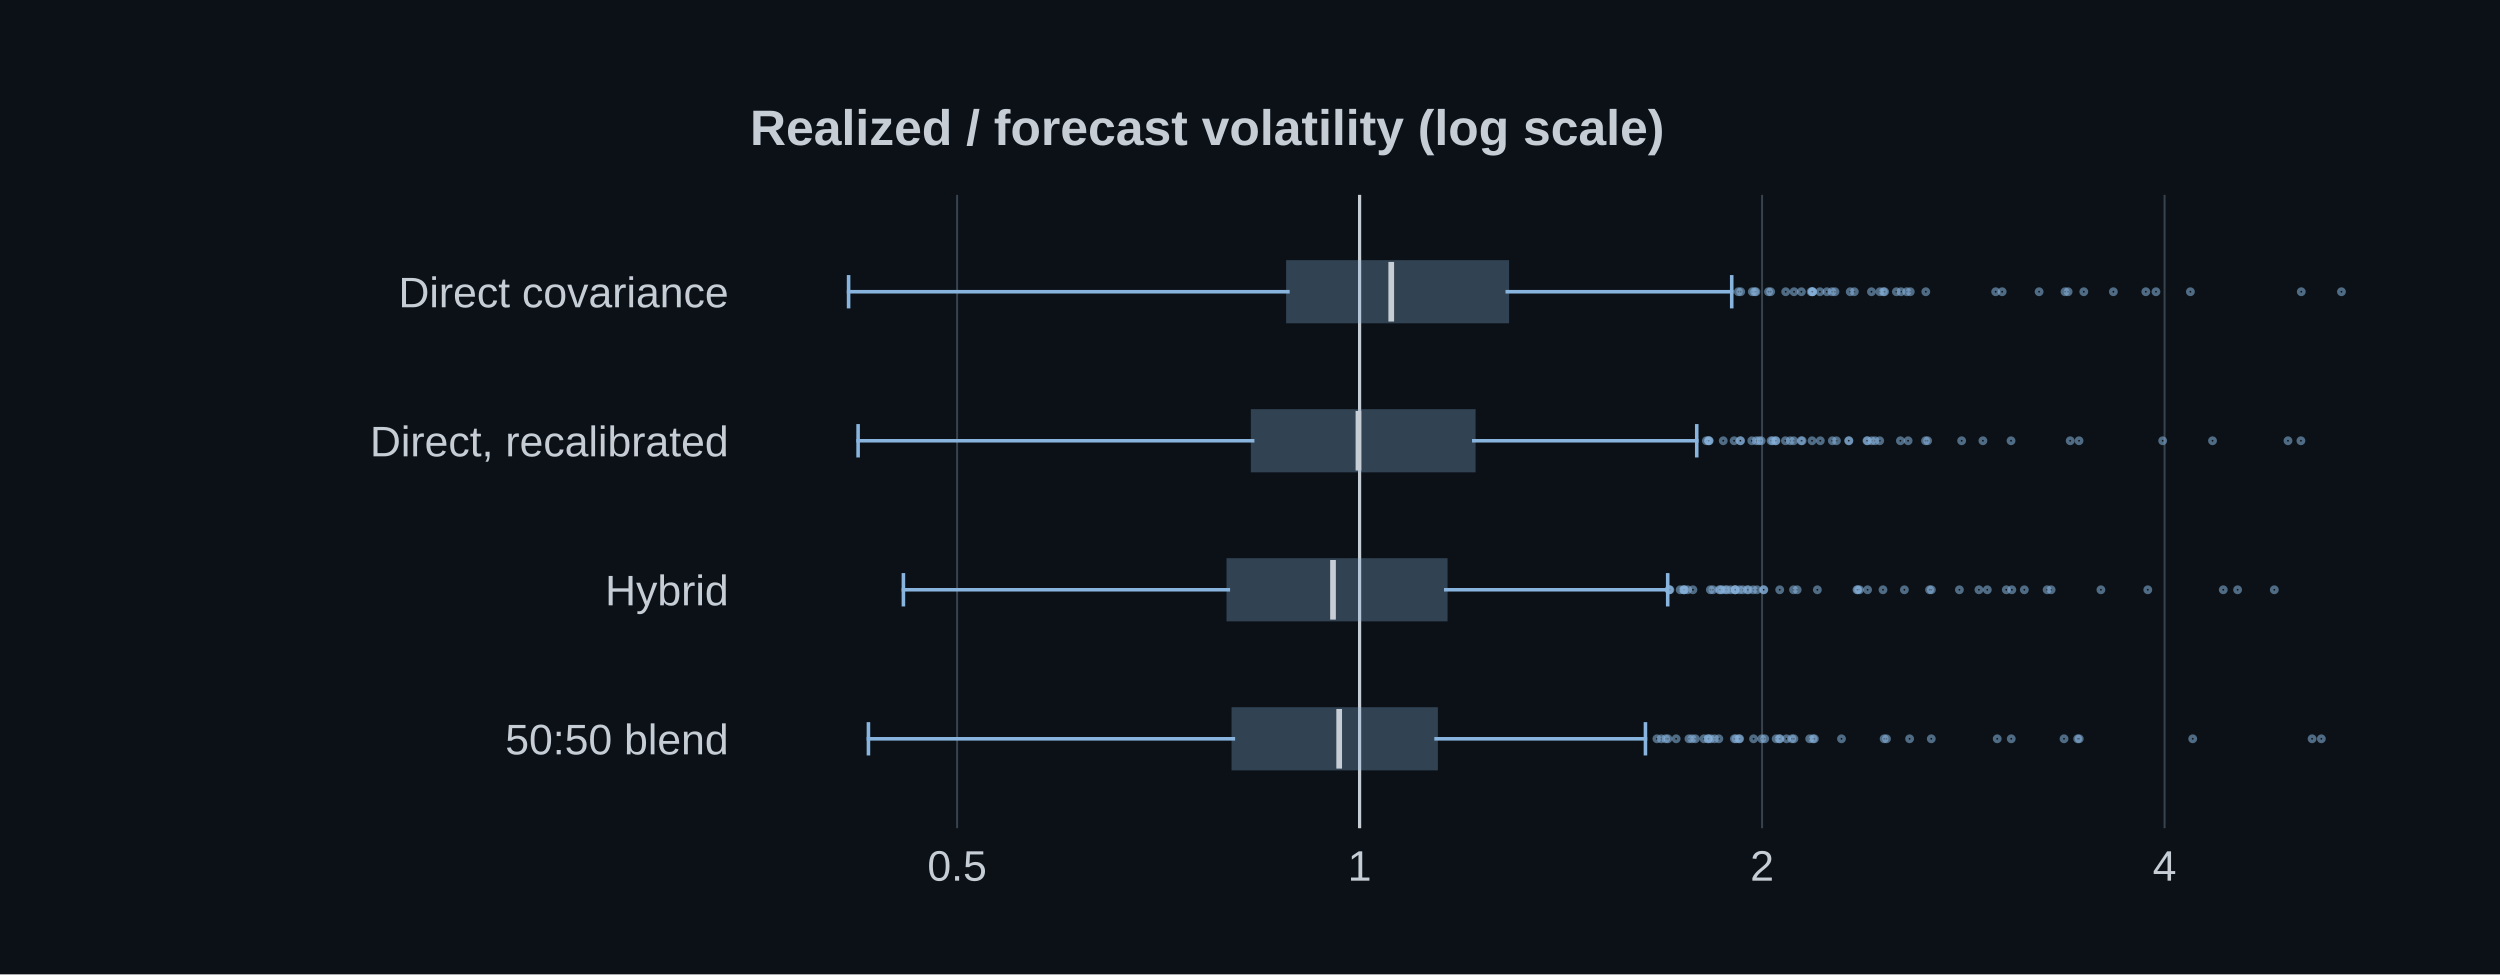
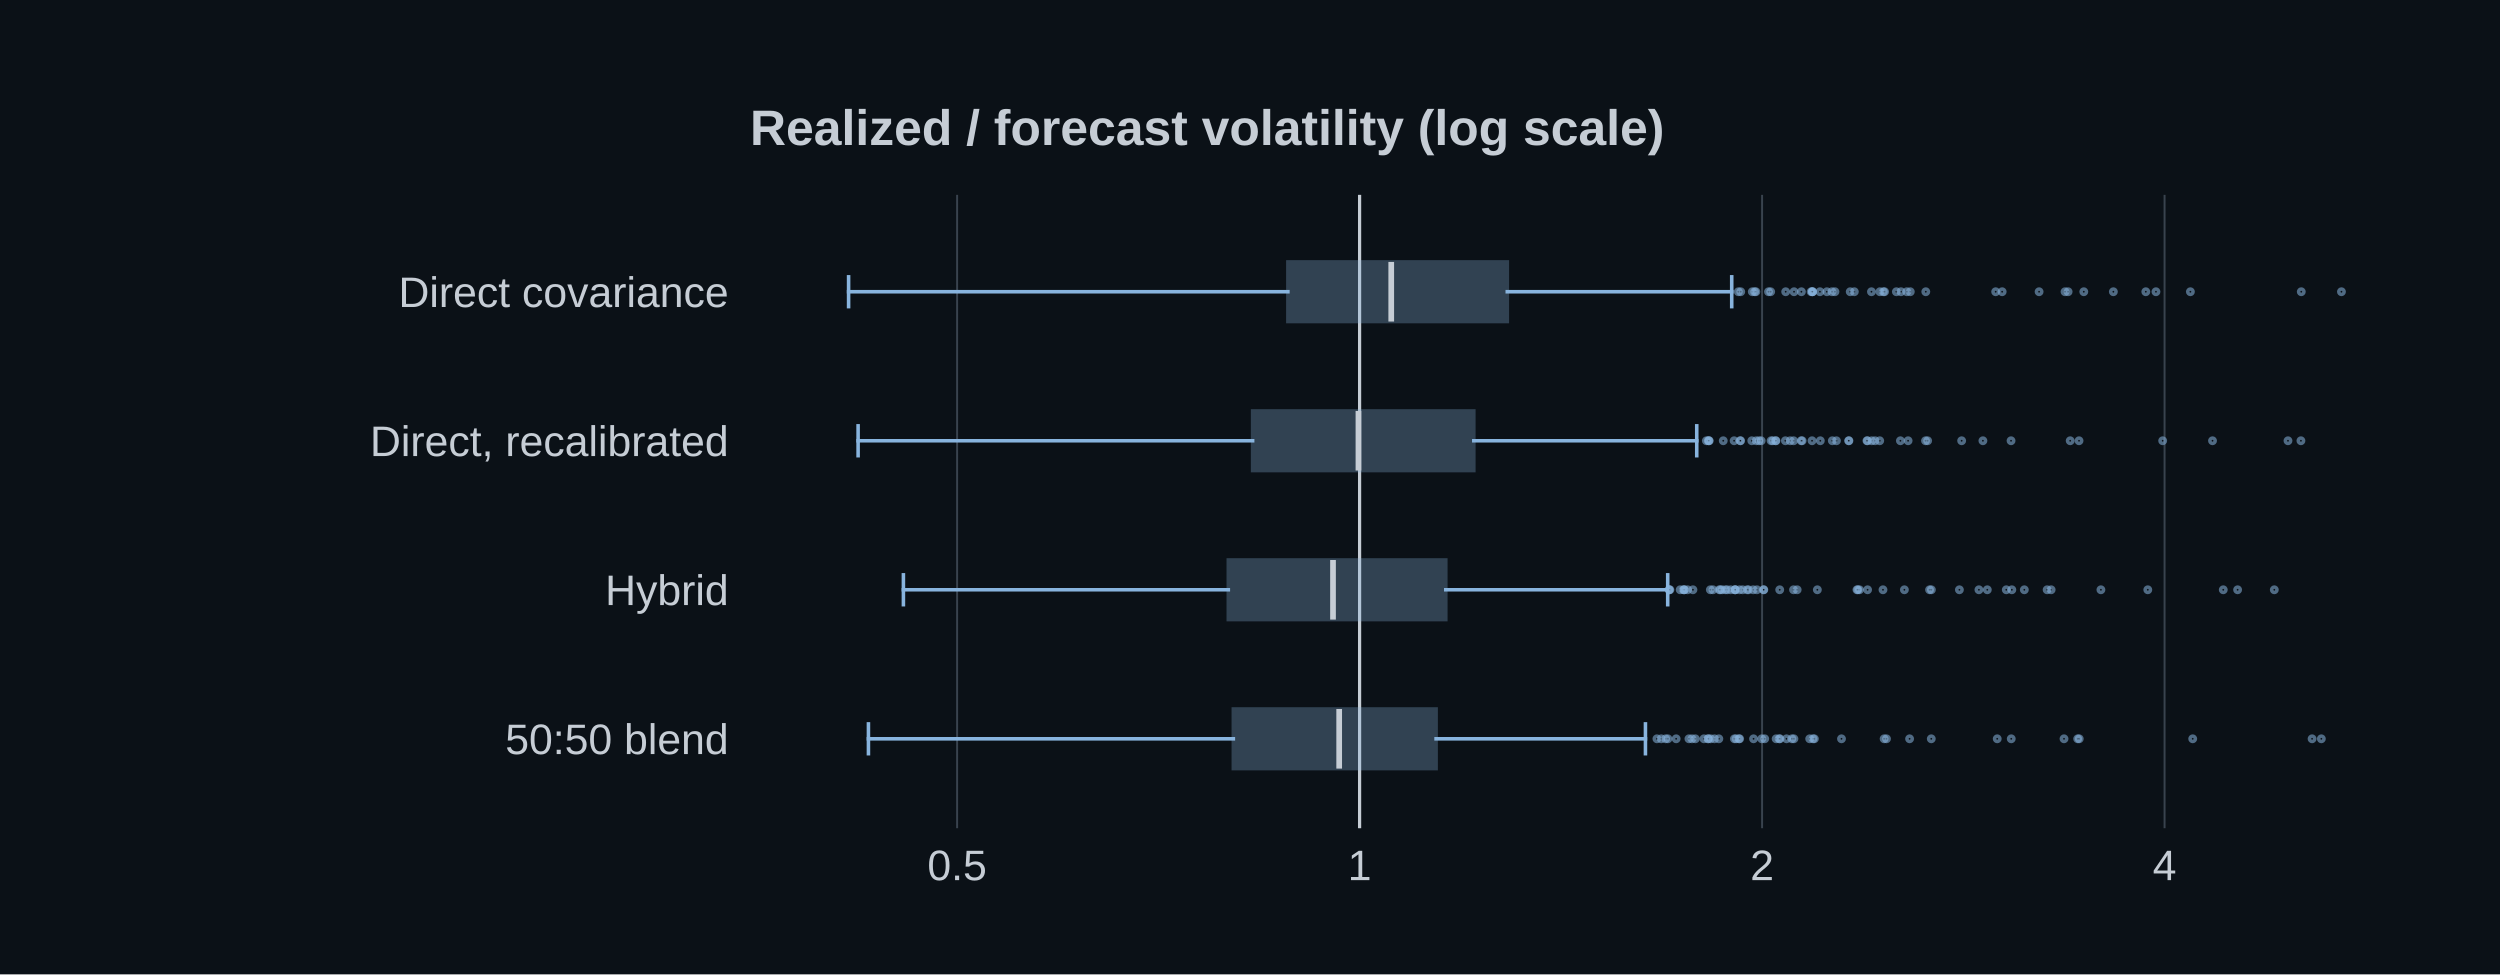
<svg xmlns="http://www.w3.org/2000/svg" xmlns:xlink="http://www.w3.org/1999/xlink" width="702pt" height="273.6pt" viewBox="0 0 702 273.6" version="1.1">
  <defs>
    <style type="text/css">*{stroke-linejoin: round; stroke-linecap: butt}</style>
  </defs>
  <g id="figure_1">
    <g id="patch_1">
      <path d="M 0 273.6 L 702 273.6 L 702 0 L 0 0 z " style="fill: #0b1117" />
    </g>
    <g id="axes_1">
      <g id="patch_2">
        <path d="M 210.6 232.56 L 673.92 232.56 L 673.92 54.72 L 210.6 54.72 z " style="fill: #0b1117" />
      </g>
      <g id="matplotlib.axis_1">
        <g id="xtick_1">
          <g id="line2d_1">
            <path d="M 268.756 232.56 L 268.756 54.72 " clip-path="url(#p8b981f08ff)" style="fill: none; stroke: #39434e; stroke-width: 0.55; stroke-linecap: square" />
          </g>
          <g id="line2d_2" />
          <g id="text_1">
-             <text style="font-size: 12px; font-family: 'Arial', 'DejaVu Sans', sans-serif; text-anchor: middle; fill: #c6cdd5" x="268.756" y="247.296" transform="rotate(-0 268.7559 247.2963)">0.5</text>
+             <text style="font-size: 12px; font-family: 'Arial', 'DejaVu Sans', sans-serif; text-anchor: middle; fill: #c6cdd5" x="268.756" y="247.149" transform="rotate(-0 268.7559 247.1494)">0.5</text>
          </g>
        </g>
        <g id="xtick_2">
          <g id="line2d_3">
            <path d="M 381.774 232.56 L 381.774 54.72 " clip-path="url(#p8b981f08ff)" style="fill: none; stroke: #39434e; stroke-width: 0.55; stroke-linecap: square" />
          </g>
          <g id="line2d_4" />
          <g id="text_2">
-             <text style="font-size: 12px; font-family: 'Arial', 'DejaVu Sans', sans-serif; text-anchor: middle; fill: #c6cdd5" x="381.774" y="247.296" transform="rotate(-0 381.7735 247.2963)">1</text>
+             <text style="font-size: 12px; font-family: 'Arial', 'DejaVu Sans', sans-serif; text-anchor: middle; fill: #c6cdd5" x="381.774" y="247.149" transform="rotate(-0 381.7735 247.1494)">1</text>
          </g>
        </g>
        <g id="xtick_3">
          <g id="line2d_5">
            <path d="M 494.791 232.56 L 494.791 54.72 " clip-path="url(#p8b981f08ff)" style="fill: none; stroke: #39434e; stroke-width: 0.55; stroke-linecap: square" />
          </g>
          <g id="line2d_6" />
          <g id="text_3">
-             <text style="font-size: 12px; font-family: 'Arial', 'DejaVu Sans', sans-serif; text-anchor: middle; fill: #c6cdd5" x="494.791" y="247.296" transform="rotate(-0 494.7912 247.2963)">2</text>
+             <text style="font-size: 12px; font-family: 'Arial', 'DejaVu Sans', sans-serif; text-anchor: middle; fill: #c6cdd5" x="494.791" y="247.149" transform="rotate(-0 494.7912 247.1494)">2</text>
          </g>
        </g>
        <g id="xtick_4">
          <g id="line2d_7">
            <path d="M 607.809 232.56 L 607.809 54.72 " clip-path="url(#p8b981f08ff)" style="fill: none; stroke: #39434e; stroke-width: 0.55; stroke-linecap: square" />
          </g>
          <g id="line2d_8" />
          <g id="text_4">
-             <text style="font-size: 12px; font-family: 'Arial', 'DejaVu Sans', sans-serif; text-anchor: middle; fill: #c6cdd5" x="607.809" y="247.296" transform="rotate(-0 607.8089 247.2963)">4</text>
+             <text style="font-size: 12px; font-family: 'Arial', 'DejaVu Sans', sans-serif; text-anchor: middle; fill: #c6cdd5" x="607.809" y="247.149" transform="rotate(-0 607.8089 247.1494)">4</text>
          </g>
        </g>
      </g>
      <g id="matplotlib.axis_2">
        <g id="ytick_1">
          <g id="line2d_9" />
          <g id="text_5">
-             <text style="font-size: 12px; font-family: 'Arial', 'DejaVu Sans', sans-serif; text-anchor: end; fill: #c6cdd5" x="204.6" y="86.287" transform="rotate(-0 204.6 86.28722)">Direct covariance</text>
+             <text style="font-size: 12px; font-family: 'Arial', 'DejaVu Sans', sans-serif; text-anchor: end; fill: #c6cdd5" x="204.6" y="86.214" transform="rotate(-0 204.6 86.21375)">Direct covariance</text>
          </g>
        </g>
        <g id="ytick_2">
          <g id="line2d_10" />
          <g id="text_6">
-             <text style="font-size: 12px; font-family: 'Arial', 'DejaVu Sans', sans-serif; text-anchor: end; fill: #c6cdd5" x="204.6" y="128.132" transform="rotate(-0 204.6 128.1319)">Direct, recalibrated</text>
+             <text style="font-size: 12px; font-family: 'Arial', 'DejaVu Sans', sans-serif; text-anchor: end; fill: #c6cdd5" x="204.6" y="128.058" transform="rotate(-0 204.6 128.0585)">Direct, recalibrated</text>
          </g>
        </g>
        <g id="ytick_3">
          <g id="line2d_11" />
          <g id="text_7">
-             <text style="font-size: 12px; font-family: 'Arial', 'DejaVu Sans', sans-serif; text-anchor: end; fill: #c6cdd5" x="204.6" y="169.977" transform="rotate(-0 204.6 169.9766)">Hybrid</text>
+             <text style="font-size: 12px; font-family: 'Arial', 'DejaVu Sans', sans-serif; text-anchor: end; fill: #c6cdd5" x="204.6" y="169.903" transform="rotate(-0 204.6 169.9032)">Hybrid</text>
          </g>
        </g>
        <g id="ytick_4">
          <g id="line2d_12" />
          <g id="text_8">
-             <text style="font-size: 12px; font-family: 'Arial', 'DejaVu Sans', sans-serif; text-anchor: end; fill: #c6cdd5" x="204.6" y="211.821" transform="rotate(-0 204.6 211.8213)">50:50 blend</text>
+             <text style="font-size: 12px; font-family: 'Arial', 'DejaVu Sans', sans-serif; text-anchor: end; fill: #c6cdd5" x="204.6" y="211.748" transform="rotate(-0 204.6 211.7479)">50:50 blend</text>
          </g>
        </g>
      </g>
      <g id="line2d_13">
        <path d="M 381.774 232.56 L 381.774 54.72 " clip-path="url(#p8b981f08ff)" style="fill: none; stroke: #c6cdd5; stroke-width: 0.9; stroke-linecap: square" />
      </g>
      <g id="patch_3">
        <path d="M 361.635 73.55 L 361.635 90.288 L 423.247 90.288 L 423.247 73.55 L 361.635 73.55 z " clip-path="url(#p8b981f08ff)" style="fill: #88b4de; opacity: 0.3; stroke: #88b4de; stroke-linejoin: miter" />
      </g>
      <g id="line2d_14">
        <path d="M 361.635 81.919 L 238.285 81.919 " clip-path="url(#p8b981f08ff)" style="fill: none; stroke: #88b4de; stroke-linecap: square" />
      </g>
      <g id="line2d_15">
        <path d="M 423.247 81.919 L 486.266 81.919 " clip-path="url(#p8b981f08ff)" style="fill: none; stroke: #88b4de; stroke-linecap: square" />
      </g>
      <g id="line2d_16">
        <path d="M 238.285 77.735 L 238.285 86.104 " clip-path="url(#p8b981f08ff)" style="fill: none; stroke: #88b4de; stroke-linecap: square" />
      </g>
      <g id="line2d_17">
        <path d="M 486.266 77.735 L 486.266 86.104 " clip-path="url(#p8b981f08ff)" style="fill: none; stroke: #88b4de; stroke-linecap: square" />
      </g>
      <g id="line2d_18">
        <defs>
          <path id="m87740c5415" d="M 0 0.75 C 0.199 0.75 0.39 0.671 0.53 0.53 C 0.671 0.39 0.75 0.199 0.75 0 C 0.75 -0.199 0.671 -0.39 0.53 -0.53 C 0.39 -0.671 0.199 -0.75 0 -0.75 C -0.199 -0.75 -0.39 -0.671 -0.53 -0.53 C -0.671 -0.39 -0.75 -0.199 -0.75 0 C -0.75 0.199 -0.671 0.39 -0.53 0.53 C -0.39 0.671 -0.199 0.75 0 0.75 z " style="stroke: #88b4de; stroke-opacity: 0.55" />
        </defs>
        <g clip-path="url(#p8b981f08ff)">
          <use xlink:href="#m87740c5415" x="488.125" y="81.919" style="fill-opacity: 0; stroke: #88b4de; stroke-opacity: 0.55" />
          <use xlink:href="#m87740c5415" x="488.798" y="81.919" style="fill-opacity: 0; stroke: #88b4de; stroke-opacity: 0.55" />
          <use xlink:href="#m87740c5415" x="492.044" y="81.919" style="fill-opacity: 0; stroke: #88b4de; stroke-opacity: 0.55" />
          <use xlink:href="#m87740c5415" x="492.695" y="81.919" style="fill-opacity: 0; stroke: #88b4de; stroke-opacity: 0.55" />
          <use xlink:href="#m87740c5415" x="493.051" y="81.919" style="fill-opacity: 0; stroke: #88b4de; stroke-opacity: 0.55" />
          <use xlink:href="#m87740c5415" x="496.595" y="81.919" style="fill-opacity: 0; stroke: #88b4de; stroke-opacity: 0.55" />
          <use xlink:href="#m87740c5415" x="497.204" y="81.919" style="fill-opacity: 0; stroke: #88b4de; stroke-opacity: 0.55" />
          <use xlink:href="#m87740c5415" x="501.421" y="81.919" style="fill-opacity: 0; stroke: #88b4de; stroke-opacity: 0.55" />
          <use xlink:href="#m87740c5415" x="503.766" y="81.919" style="fill-opacity: 0; stroke: #88b4de; stroke-opacity: 0.55" />
          <use xlink:href="#m87740c5415" x="505.835" y="81.919" style="fill-opacity: 0; stroke: #88b4de; stroke-opacity: 0.55" />
          <use xlink:href="#m87740c5415" x="508.564" y="81.919" style="fill-opacity: 0; stroke: #88b4de; stroke-opacity: 0.55" />
          <use xlink:href="#m87740c5415" x="508.907" y="81.919" style="fill-opacity: 0; stroke: #88b4de; stroke-opacity: 0.55" />
          <use xlink:href="#m87740c5415" x="508.916" y="81.919" style="fill-opacity: 0; stroke: #88b4de; stroke-opacity: 0.55" />
          <use xlink:href="#m87740c5415" x="508.989" y="81.919" style="fill-opacity: 0; stroke: #88b4de; stroke-opacity: 0.55" />
          <use xlink:href="#m87740c5415" x="511.043" y="81.919" style="fill-opacity: 0; stroke: #88b4de; stroke-opacity: 0.55" />
          <use xlink:href="#m87740c5415" x="512.993" y="81.919" style="fill-opacity: 0; stroke: #88b4de; stroke-opacity: 0.55" />
          <use xlink:href="#m87740c5415" x="514.409" y="81.919" style="fill-opacity: 0; stroke: #88b4de; stroke-opacity: 0.55" />
          <use xlink:href="#m87740c5415" x="515.255" y="81.919" style="fill-opacity: 0; stroke: #88b4de; stroke-opacity: 0.55" />
          <use xlink:href="#m87740c5415" x="519.54" y="81.919" style="fill-opacity: 0; stroke: #88b4de; stroke-opacity: 0.55" />
          <use xlink:href="#m87740c5415" x="520.693" y="81.919" style="fill-opacity: 0; stroke: #88b4de; stroke-opacity: 0.55" />
          <use xlink:href="#m87740c5415" x="525.505" y="81.919" style="fill-opacity: 0; stroke: #88b4de; stroke-opacity: 0.55" />
          <use xlink:href="#m87740c5415" x="527.882" y="81.919" style="fill-opacity: 0; stroke: #88b4de; stroke-opacity: 0.55" />
          <use xlink:href="#m87740c5415" x="528.856" y="81.919" style="fill-opacity: 0; stroke: #88b4de; stroke-opacity: 0.55" />
          <use xlink:href="#m87740c5415" x="529.188" y="81.919" style="fill-opacity: 0; stroke: #88b4de; stroke-opacity: 0.55" />
          <use xlink:href="#m87740c5415" x="532.501" y="81.919" style="fill-opacity: 0; stroke: #88b4de; stroke-opacity: 0.55" />
          <use xlink:href="#m87740c5415" x="533.789" y="81.919" style="fill-opacity: 0; stroke: #88b4de; stroke-opacity: 0.55" />
          <use xlink:href="#m87740c5415" x="535.431" y="81.919" style="fill-opacity: 0; stroke: #88b4de; stroke-opacity: 0.55" />
          <use xlink:href="#m87740c5415" x="536.408" y="81.919" style="fill-opacity: 0; stroke: #88b4de; stroke-opacity: 0.55" />
          <use xlink:href="#m87740c5415" x="540.764" y="81.919" style="fill-opacity: 0; stroke: #88b4de; stroke-opacity: 0.55" />
          <use xlink:href="#m87740c5415" x="560.386" y="81.919" style="fill-opacity: 0; stroke: #88b4de; stroke-opacity: 0.55" />
          <use xlink:href="#m87740c5415" x="562.205" y="81.919" style="fill-opacity: 0; stroke: #88b4de; stroke-opacity: 0.55" />
          <use xlink:href="#m87740c5415" x="572.575" y="81.919" style="fill-opacity: 0; stroke: #88b4de; stroke-opacity: 0.55" />
          <use xlink:href="#m87740c5415" x="579.863" y="81.919" style="fill-opacity: 0; stroke: #88b4de; stroke-opacity: 0.55" />
          <use xlink:href="#m87740c5415" x="580.725" y="81.919" style="fill-opacity: 0; stroke: #88b4de; stroke-opacity: 0.55" />
          <use xlink:href="#m87740c5415" x="585.13" y="81.919" style="fill-opacity: 0; stroke: #88b4de; stroke-opacity: 0.55" />
          <use xlink:href="#m87740c5415" x="593.432" y="81.919" style="fill-opacity: 0; stroke: #88b4de; stroke-opacity: 0.55" />
          <use xlink:href="#m87740c5415" x="602.545" y="81.919" style="fill-opacity: 0; stroke: #88b4de; stroke-opacity: 0.55" />
          <use xlink:href="#m87740c5415" x="605.394" y="81.919" style="fill-opacity: 0; stroke: #88b4de; stroke-opacity: 0.55" />
          <use xlink:href="#m87740c5415" x="615.06" y="81.919" style="fill-opacity: 0; stroke: #88b4de; stroke-opacity: 0.55" />
          <use xlink:href="#m87740c5415" x="646.197" y="81.919" style="fill-opacity: 0; stroke: #88b4de; stroke-opacity: 0.55" />
          <use xlink:href="#m87740c5415" x="657.478" y="81.919" style="fill-opacity: 0; stroke: #88b4de; stroke-opacity: 0.55" />
        </g>
      </g>
      <g id="patch_4">
        <path d="M 351.738 115.395 L 351.738 132.133 L 413.845 132.133 L 413.845 115.395 L 351.738 115.395 z " clip-path="url(#p8b981f08ff)" style="fill: #88b4de; opacity: 0.3; stroke: #88b4de; stroke-linejoin: miter" />
      </g>
      <g id="line2d_19">
        <path d="M 351.738 123.764 L 240.956 123.764 " clip-path="url(#p8b981f08ff)" style="fill: none; stroke: #88b4de; stroke-linecap: square" />
      </g>
      <g id="line2d_20">
        <path d="M 413.845 123.764 L 476.445 123.764 " clip-path="url(#p8b981f08ff)" style="fill: none; stroke: #88b4de; stroke-linecap: square" />
      </g>
      <g id="line2d_21">
        <path d="M 240.956 119.579 L 240.956 127.948 " clip-path="url(#p8b981f08ff)" style="fill: none; stroke: #88b4de; stroke-linecap: square" />
      </g>
      <g id="line2d_22">
        <path d="M 476.445 119.579 L 476.445 127.948 " clip-path="url(#p8b981f08ff)" style="fill: none; stroke: #88b4de; stroke-linecap: square" />
      </g>
      <g id="line2d_23">
        <g clip-path="url(#p8b981f08ff)">
          <use xlink:href="#m87740c5415" x="479.145" y="123.764" style="fill-opacity: 0; stroke: #88b4de; stroke-opacity: 0.55" />
          <use xlink:href="#m87740c5415" x="479.68" y="123.764" style="fill-opacity: 0; stroke: #88b4de; stroke-opacity: 0.55" />
          <use xlink:href="#m87740c5415" x="479.858" y="123.764" style="fill-opacity: 0; stroke: #88b4de; stroke-opacity: 0.55" />
          <use xlink:href="#m87740c5415" x="479.943" y="123.764" style="fill-opacity: 0; stroke: #88b4de; stroke-opacity: 0.55" />
          <use xlink:href="#m87740c5415" x="483.889" y="123.764" style="fill-opacity: 0; stroke: #88b4de; stroke-opacity: 0.55" />
          <use xlink:href="#m87740c5415" x="486.938" y="123.764" style="fill-opacity: 0; stroke: #88b4de; stroke-opacity: 0.55" />
          <use xlink:href="#m87740c5415" x="488.624" y="123.764" style="fill-opacity: 0; stroke: #88b4de; stroke-opacity: 0.55" />
          <use xlink:href="#m87740c5415" x="488.771" y="123.764" style="fill-opacity: 0; stroke: #88b4de; stroke-opacity: 0.55" />
          <use xlink:href="#m87740c5415" x="491.902" y="123.764" style="fill-opacity: 0; stroke: #88b4de; stroke-opacity: 0.55" />
          <use xlink:href="#m87740c5415" x="493.143" y="123.764" style="fill-opacity: 0; stroke: #88b4de; stroke-opacity: 0.55" />
          <use xlink:href="#m87740c5415" x="493.924" y="123.764" style="fill-opacity: 0; stroke: #88b4de; stroke-opacity: 0.55" />
          <use xlink:href="#m87740c5415" x="494.537" y="123.764" style="fill-opacity: 0; stroke: #88b4de; stroke-opacity: 0.55" />
          <use xlink:href="#m87740c5415" x="497.321" y="123.764" style="fill-opacity: 0; stroke: #88b4de; stroke-opacity: 0.55" />
          <use xlink:href="#m87740c5415" x="497.787" y="123.764" style="fill-opacity: 0; stroke: #88b4de; stroke-opacity: 0.55" />
          <use xlink:href="#m87740c5415" x="498.603" y="123.764" style="fill-opacity: 0; stroke: #88b4de; stroke-opacity: 0.55" />
          <use xlink:href="#m87740c5415" x="498.689" y="123.764" style="fill-opacity: 0; stroke: #88b4de; stroke-opacity: 0.55" />
          <use xlink:href="#m87740c5415" x="501.337" y="123.764" style="fill-opacity: 0; stroke: #88b4de; stroke-opacity: 0.55" />
          <use xlink:href="#m87740c5415" x="502.681" y="123.764" style="fill-opacity: 0; stroke: #88b4de; stroke-opacity: 0.55" />
          <use xlink:href="#m87740c5415" x="503.656" y="123.764" style="fill-opacity: 0; stroke: #88b4de; stroke-opacity: 0.55" />
          <use xlink:href="#m87740c5415" x="505.776" y="123.764" style="fill-opacity: 0; stroke: #88b4de; stroke-opacity: 0.55" />
          <use xlink:href="#m87740c5415" x="506.041" y="123.764" style="fill-opacity: 0; stroke: #88b4de; stroke-opacity: 0.55" />
          <use xlink:href="#m87740c5415" x="508.824" y="123.764" style="fill-opacity: 0; stroke: #88b4de; stroke-opacity: 0.55" />
          <use xlink:href="#m87740c5415" x="511.139" y="123.764" style="fill-opacity: 0; stroke: #88b4de; stroke-opacity: 0.55" />
          <use xlink:href="#m87740c5415" x="514.513" y="123.764" style="fill-opacity: 0; stroke: #88b4de; stroke-opacity: 0.55" />
          <use xlink:href="#m87740c5415" x="515.671" y="123.764" style="fill-opacity: 0; stroke: #88b4de; stroke-opacity: 0.55" />
          <use xlink:href="#m87740c5415" x="519.097" y="123.764" style="fill-opacity: 0; stroke: #88b4de; stroke-opacity: 0.55" />
          <use xlink:href="#m87740c5415" x="519.188" y="123.764" style="fill-opacity: 0; stroke: #88b4de; stroke-opacity: 0.55" />
          <use xlink:href="#m87740c5415" x="524.232" y="123.764" style="fill-opacity: 0; stroke: #88b4de; stroke-opacity: 0.55" />
          <use xlink:href="#m87740c5415" x="524.389" y="123.764" style="fill-opacity: 0; stroke: #88b4de; stroke-opacity: 0.55" />
          <use xlink:href="#m87740c5415" x="525.583" y="123.764" style="fill-opacity: 0; stroke: #88b4de; stroke-opacity: 0.55" />
          <use xlink:href="#m87740c5415" x="526.523" y="123.764" style="fill-opacity: 0; stroke: #88b4de; stroke-opacity: 0.55" />
          <use xlink:href="#m87740c5415" x="527.824" y="123.764" style="fill-opacity: 0; stroke: #88b4de; stroke-opacity: 0.55" />
          <use xlink:href="#m87740c5415" x="533.633" y="123.764" style="fill-opacity: 0; stroke: #88b4de; stroke-opacity: 0.55" />
          <use xlink:href="#m87740c5415" x="535.795" y="123.764" style="fill-opacity: 0; stroke: #88b4de; stroke-opacity: 0.55" />
          <use xlink:href="#m87740c5415" x="540.687" y="123.764" style="fill-opacity: 0; stroke: #88b4de; stroke-opacity: 0.55" />
          <use xlink:href="#m87740c5415" x="541.279" y="123.764" style="fill-opacity: 0; stroke: #88b4de; stroke-opacity: 0.55" />
          <use xlink:href="#m87740c5415" x="550.832" y="123.764" style="fill-opacity: 0; stroke: #88b4de; stroke-opacity: 0.55" />
          <use xlink:href="#m87740c5415" x="556.802" y="123.764" style="fill-opacity: 0; stroke: #88b4de; stroke-opacity: 0.55" />
          <use xlink:href="#m87740c5415" x="564.703" y="123.764" style="fill-opacity: 0; stroke: #88b4de; stroke-opacity: 0.55" />
          <use xlink:href="#m87740c5415" x="581.31" y="123.764" style="fill-opacity: 0; stroke: #88b4de; stroke-opacity: 0.55" />
          <use xlink:href="#m87740c5415" x="583.791" y="123.764" style="fill-opacity: 0; stroke: #88b4de; stroke-opacity: 0.55" />
          <use xlink:href="#m87740c5415" x="607.281" y="123.764" style="fill-opacity: 0; stroke: #88b4de; stroke-opacity: 0.55" />
          <use xlink:href="#m87740c5415" x="621.273" y="123.764" style="fill-opacity: 0; stroke: #88b4de; stroke-opacity: 0.55" />
          <use xlink:href="#m87740c5415" x="642.466" y="123.764" style="fill-opacity: 0; stroke: #88b4de; stroke-opacity: 0.55" />
          <use xlink:href="#m87740c5415" x="646.101" y="123.764" style="fill-opacity: 0; stroke: #88b4de; stroke-opacity: 0.55" />
        </g>
      </g>
      <g id="patch_5">
        <path d="M 344.908 157.24 L 344.908 173.977 L 405.979 173.977 L 405.979 157.24 L 344.908 157.24 z " clip-path="url(#p8b981f08ff)" style="fill: #88b4de; opacity: 0.3; stroke: #88b4de; stroke-linejoin: miter" />
      </g>
      <g id="line2d_24">
        <path d="M 344.908 165.608 L 253.677 165.608 " clip-path="url(#p8b981f08ff)" style="fill: none; stroke: #88b4de; stroke-linecap: square" />
      </g>
      <g id="line2d_25">
        <path d="M 405.979 165.608 L 468.291 165.608 " clip-path="url(#p8b981f08ff)" style="fill: none; stroke: #88b4de; stroke-linecap: square" />
      </g>
      <g id="line2d_26">
        <path d="M 253.677 161.424 L 253.677 169.793 " clip-path="url(#p8b981f08ff)" style="fill: none; stroke: #88b4de; stroke-linecap: square" />
      </g>
      <g id="line2d_27">
        <path d="M 468.291 161.424 L 468.291 169.793 " clip-path="url(#p8b981f08ff)" style="fill: none; stroke: #88b4de; stroke-linecap: square" />
      </g>
      <g id="line2d_28">
        <g clip-path="url(#p8b981f08ff)">
          <use xlink:href="#m87740c5415" x="468.688" y="165.608" style="fill-opacity: 0; stroke: #88b4de; stroke-opacity: 0.55" />
          <use xlink:href="#m87740c5415" x="468.711" y="165.608" style="fill-opacity: 0; stroke: #88b4de; stroke-opacity: 0.55" />
          <use xlink:href="#m87740c5415" x="468.918" y="165.608" style="fill-opacity: 0; stroke: #88b4de; stroke-opacity: 0.55" />
          <use xlink:href="#m87740c5415" x="471.794" y="165.608" style="fill-opacity: 0; stroke: #88b4de; stroke-opacity: 0.55" />
          <use xlink:href="#m87740c5415" x="472.714" y="165.608" style="fill-opacity: 0; stroke: #88b4de; stroke-opacity: 0.55" />
          <use xlink:href="#m87740c5415" x="472.918" y="165.608" style="fill-opacity: 0; stroke: #88b4de; stroke-opacity: 0.55" />
          <use xlink:href="#m87740c5415" x="472.969" y="165.608" style="fill-opacity: 0; stroke: #88b4de; stroke-opacity: 0.55" />
          <use xlink:href="#m87740c5415" x="473.882" y="165.608" style="fill-opacity: 0; stroke: #88b4de; stroke-opacity: 0.55" />
          <use xlink:href="#m87740c5415" x="475.38" y="165.608" style="fill-opacity: 0; stroke: #88b4de; stroke-opacity: 0.55" />
          <use xlink:href="#m87740c5415" x="480.261" y="165.608" style="fill-opacity: 0; stroke: #88b4de; stroke-opacity: 0.55" />
          <use xlink:href="#m87740c5415" x="481" y="165.608" style="fill-opacity: 0; stroke: #88b4de; stroke-opacity: 0.55" />
          <use xlink:href="#m87740c5415" x="482.782" y="165.608" style="fill-opacity: 0; stroke: #88b4de; stroke-opacity: 0.55" />
          <use xlink:href="#m87740c5415" x="483.08" y="165.608" style="fill-opacity: 0; stroke: #88b4de; stroke-opacity: 0.55" />
          <use xlink:href="#m87740c5415" x="483.577" y="165.608" style="fill-opacity: 0; stroke: #88b4de; stroke-opacity: 0.55" />
          <use xlink:href="#m87740c5415" x="484.495" y="165.608" style="fill-opacity: 0; stroke: #88b4de; stroke-opacity: 0.55" />
          <use xlink:href="#m87740c5415" x="484.994" y="165.608" style="fill-opacity: 0; stroke: #88b4de; stroke-opacity: 0.55" />
          <use xlink:href="#m87740c5415" x="485.981" y="165.608" style="fill-opacity: 0; stroke: #88b4de; stroke-opacity: 0.55" />
          <use xlink:href="#m87740c5415" x="487.181" y="165.608" style="fill-opacity: 0; stroke: #88b4de; stroke-opacity: 0.55" />
          <use xlink:href="#m87740c5415" x="487.237" y="165.608" style="fill-opacity: 0; stroke: #88b4de; stroke-opacity: 0.55" />
          <use xlink:href="#m87740c5415" x="487.253" y="165.608" style="fill-opacity: 0; stroke: #88b4de; stroke-opacity: 0.55" />
          <use xlink:href="#m87740c5415" x="488.45" y="165.608" style="fill-opacity: 0; stroke: #88b4de; stroke-opacity: 0.55" />
          <use xlink:href="#m87740c5415" x="489.355" y="165.608" style="fill-opacity: 0; stroke: #88b4de; stroke-opacity: 0.55" />
          <use xlink:href="#m87740c5415" x="490.593" y="165.608" style="fill-opacity: 0; stroke: #88b4de; stroke-opacity: 0.55" />
          <use xlink:href="#m87740c5415" x="490.976" y="165.608" style="fill-opacity: 0; stroke: #88b4de; stroke-opacity: 0.55" />
          <use xlink:href="#m87740c5415" x="492.294" y="165.608" style="fill-opacity: 0; stroke: #88b4de; stroke-opacity: 0.55" />
          <use xlink:href="#m87740c5415" x="493.35" y="165.608" style="fill-opacity: 0; stroke: #88b4de; stroke-opacity: 0.55" />
          <use xlink:href="#m87740c5415" x="495.204" y="165.608" style="fill-opacity: 0; stroke: #88b4de; stroke-opacity: 0.55" />
          <use xlink:href="#m87740c5415" x="495.286" y="165.608" style="fill-opacity: 0; stroke: #88b4de; stroke-opacity: 0.55" />
          <use xlink:href="#m87740c5415" x="499.744" y="165.608" style="fill-opacity: 0; stroke: #88b4de; stroke-opacity: 0.55" />
          <use xlink:href="#m87740c5415" x="503.626" y="165.608" style="fill-opacity: 0; stroke: #88b4de; stroke-opacity: 0.55" />
          <use xlink:href="#m87740c5415" x="504.641" y="165.608" style="fill-opacity: 0; stroke: #88b4de; stroke-opacity: 0.55" />
          <use xlink:href="#m87740c5415" x="510.31" y="165.608" style="fill-opacity: 0; stroke: #88b4de; stroke-opacity: 0.55" />
          <use xlink:href="#m87740c5415" x="521.433" y="165.608" style="fill-opacity: 0; stroke: #88b4de; stroke-opacity: 0.55" />
          <use xlink:href="#m87740c5415" x="521.686" y="165.608" style="fill-opacity: 0; stroke: #88b4de; stroke-opacity: 0.55" />
          <use xlink:href="#m87740c5415" x="522.149" y="165.608" style="fill-opacity: 0; stroke: #88b4de; stroke-opacity: 0.55" />
          <use xlink:href="#m87740c5415" x="524.415" y="165.608" style="fill-opacity: 0; stroke: #88b4de; stroke-opacity: 0.55" />
          <use xlink:href="#m87740c5415" x="528.743" y="165.608" style="fill-opacity: 0; stroke: #88b4de; stroke-opacity: 0.55" />
          <use xlink:href="#m87740c5415" x="534.751" y="165.608" style="fill-opacity: 0; stroke: #88b4de; stroke-opacity: 0.55" />
          <use xlink:href="#m87740c5415" x="541.822" y="165.608" style="fill-opacity: 0; stroke: #88b4de; stroke-opacity: 0.55" />
          <use xlink:href="#m87740c5415" x="542.333" y="165.608" style="fill-opacity: 0; stroke: #88b4de; stroke-opacity: 0.55" />
          <use xlink:href="#m87740c5415" x="550.198" y="165.608" style="fill-opacity: 0; stroke: #88b4de; stroke-opacity: 0.55" />
          <use xlink:href="#m87740c5415" x="555.68" y="165.608" style="fill-opacity: 0; stroke: #88b4de; stroke-opacity: 0.55" />
          <use xlink:href="#m87740c5415" x="558.032" y="165.608" style="fill-opacity: 0; stroke: #88b4de; stroke-opacity: 0.55" />
          <use xlink:href="#m87740c5415" x="563.366" y="165.608" style="fill-opacity: 0; stroke: #88b4de; stroke-opacity: 0.55" />
          <use xlink:href="#m87740c5415" x="564.926" y="165.608" style="fill-opacity: 0; stroke: #88b4de; stroke-opacity: 0.55" />
          <use xlink:href="#m87740c5415" x="568.431" y="165.608" style="fill-opacity: 0; stroke: #88b4de; stroke-opacity: 0.55" />
          <use xlink:href="#m87740c5415" x="574.832" y="165.608" style="fill-opacity: 0; stroke: #88b4de; stroke-opacity: 0.55" />
          <use xlink:href="#m87740c5415" x="575.961" y="165.608" style="fill-opacity: 0; stroke: #88b4de; stroke-opacity: 0.55" />
          <use xlink:href="#m87740c5415" x="589.936" y="165.608" style="fill-opacity: 0; stroke: #88b4de; stroke-opacity: 0.55" />
          <use xlink:href="#m87740c5415" x="603.1" y="165.608" style="fill-opacity: 0; stroke: #88b4de; stroke-opacity: 0.55" />
          <use xlink:href="#m87740c5415" x="624.293" y="165.608" style="fill-opacity: 0; stroke: #88b4de; stroke-opacity: 0.55" />
          <use xlink:href="#m87740c5415" x="628.321" y="165.608" style="fill-opacity: 0; stroke: #88b4de; stroke-opacity: 0.55" />
          <use xlink:href="#m87740c5415" x="638.625" y="165.608" style="fill-opacity: 0; stroke: #88b4de; stroke-opacity: 0.55" />
        </g>
      </g>
      <g id="patch_6">
        <path d="M 346.322 199.084 L 346.322 215.822 L 403.256 215.822 L 403.256 199.084 L 346.322 199.084 z " clip-path="url(#p8b981f08ff)" style="fill: #88b4de; opacity: 0.3; stroke: #88b4de; stroke-linejoin: miter" />
      </g>
      <g id="line2d_29">
        <path d="M 346.322 207.453 L 243.856 207.453 " clip-path="url(#p8b981f08ff)" style="fill: none; stroke: #88b4de; stroke-linecap: square" />
      </g>
      <g id="line2d_30">
        <path d="M 403.256 207.453 L 462.041 207.453 " clip-path="url(#p8b981f08ff)" style="fill: none; stroke: #88b4de; stroke-linecap: square" />
      </g>
      <g id="line2d_31">
        <path d="M 243.856 203.269 L 243.856 211.638 " clip-path="url(#p8b981f08ff)" style="fill: none; stroke: #88b4de; stroke-linecap: square" />
      </g>
      <g id="line2d_32">
        <path d="M 462.041 203.269 L 462.041 211.638 " clip-path="url(#p8b981f08ff)" style="fill: none; stroke: #88b4de; stroke-linecap: square" />
      </g>
      <g id="line2d_33">
        <g clip-path="url(#p8b981f08ff)">
          <use xlink:href="#m87740c5415" x="465.262" y="207.453" style="fill-opacity: 0; stroke: #88b4de; stroke-opacity: 0.55" />
          <use xlink:href="#m87740c5415" x="466.473" y="207.453" style="fill-opacity: 0; stroke: #88b4de; stroke-opacity: 0.55" />
          <use xlink:href="#m87740c5415" x="467.718" y="207.453" style="fill-opacity: 0; stroke: #88b4de; stroke-opacity: 0.55" />
          <use xlink:href="#m87740c5415" x="468.35" y="207.453" style="fill-opacity: 0; stroke: #88b4de; stroke-opacity: 0.55" />
          <use xlink:href="#m87740c5415" x="470.664" y="207.453" style="fill-opacity: 0; stroke: #88b4de; stroke-opacity: 0.55" />
          <use xlink:href="#m87740c5415" x="474.251" y="207.453" style="fill-opacity: 0; stroke: #88b4de; stroke-opacity: 0.55" />
          <use xlink:href="#m87740c5415" x="475.11" y="207.453" style="fill-opacity: 0; stroke: #88b4de; stroke-opacity: 0.55" />
          <use xlink:href="#m87740c5415" x="476.057" y="207.453" style="fill-opacity: 0; stroke: #88b4de; stroke-opacity: 0.55" />
          <use xlink:href="#m87740c5415" x="478.464" y="207.453" style="fill-opacity: 0; stroke: #88b4de; stroke-opacity: 0.55" />
          <use xlink:href="#m87740c5415" x="479.59" y="207.453" style="fill-opacity: 0; stroke: #88b4de; stroke-opacity: 0.55" />
          <use xlink:href="#m87740c5415" x="479.722" y="207.453" style="fill-opacity: 0; stroke: #88b4de; stroke-opacity: 0.55" />
          <use xlink:href="#m87740c5415" x="480.366" y="207.453" style="fill-opacity: 0; stroke: #88b4de; stroke-opacity: 0.55" />
          <use xlink:href="#m87740c5415" x="481.437" y="207.453" style="fill-opacity: 0; stroke: #88b4de; stroke-opacity: 0.55" />
          <use xlink:href="#m87740c5415" x="482.651" y="207.453" style="fill-opacity: 0; stroke: #88b4de; stroke-opacity: 0.55" />
          <use xlink:href="#m87740c5415" x="487.015" y="207.453" style="fill-opacity: 0; stroke: #88b4de; stroke-opacity: 0.55" />
          <use xlink:href="#m87740c5415" x="487.493" y="207.453" style="fill-opacity: 0; stroke: #88b4de; stroke-opacity: 0.55" />
          <use xlink:href="#m87740c5415" x="488.289" y="207.453" style="fill-opacity: 0; stroke: #88b4de; stroke-opacity: 0.55" />
          <use xlink:href="#m87740c5415" x="488.495" y="207.453" style="fill-opacity: 0; stroke: #88b4de; stroke-opacity: 0.55" />
          <use xlink:href="#m87740c5415" x="492.399" y="207.453" style="fill-opacity: 0; stroke: #88b4de; stroke-opacity: 0.55" />
          <use xlink:href="#m87740c5415" x="494.704" y="207.453" style="fill-opacity: 0; stroke: #88b4de; stroke-opacity: 0.55" />
          <use xlink:href="#m87740c5415" x="495.531" y="207.453" style="fill-opacity: 0; stroke: #88b4de; stroke-opacity: 0.55" />
          <use xlink:href="#m87740c5415" x="498.737" y="207.453" style="fill-opacity: 0; stroke: #88b4de; stroke-opacity: 0.55" />
          <use xlink:href="#m87740c5415" x="499.583" y="207.453" style="fill-opacity: 0; stroke: #88b4de; stroke-opacity: 0.55" />
          <use xlink:href="#m87740c5415" x="499.804" y="207.453" style="fill-opacity: 0; stroke: #88b4de; stroke-opacity: 0.55" />
          <use xlink:href="#m87740c5415" x="501.659" y="207.453" style="fill-opacity: 0; stroke: #88b4de; stroke-opacity: 0.55" />
          <use xlink:href="#m87740c5415" x="503.161" y="207.453" style="fill-opacity: 0; stroke: #88b4de; stroke-opacity: 0.55" />
          <use xlink:href="#m87740c5415" x="503.734" y="207.453" style="fill-opacity: 0; stroke: #88b4de; stroke-opacity: 0.55" />
          <use xlink:href="#m87740c5415" x="508.161" y="207.453" style="fill-opacity: 0; stroke: #88b4de; stroke-opacity: 0.55" />
          <use xlink:href="#m87740c5415" x="509.1" y="207.453" style="fill-opacity: 0; stroke: #88b4de; stroke-opacity: 0.55" />
          <use xlink:href="#m87740c5415" x="509.478" y="207.453" style="fill-opacity: 0; stroke: #88b4de; stroke-opacity: 0.55" />
          <use xlink:href="#m87740c5415" x="517.092" y="207.453" style="fill-opacity: 0; stroke: #88b4de; stroke-opacity: 0.55" />
          <use xlink:href="#m87740c5415" x="529.062" y="207.453" style="fill-opacity: 0; stroke: #88b4de; stroke-opacity: 0.55" />
          <use xlink:href="#m87740c5415" x="529.727" y="207.453" style="fill-opacity: 0; stroke: #88b4de; stroke-opacity: 0.55" />
          <use xlink:href="#m87740c5415" x="536.215" y="207.453" style="fill-opacity: 0; stroke: #88b4de; stroke-opacity: 0.55" />
          <use xlink:href="#m87740c5415" x="542.303" y="207.453" style="fill-opacity: 0; stroke: #88b4de; stroke-opacity: 0.55" />
          <use xlink:href="#m87740c5415" x="560.819" y="207.453" style="fill-opacity: 0; stroke: #88b4de; stroke-opacity: 0.55" />
          <use xlink:href="#m87740c5415" x="564.758" y="207.453" style="fill-opacity: 0; stroke: #88b4de; stroke-opacity: 0.55" />
          <use xlink:href="#m87740c5415" x="579.578" y="207.453" style="fill-opacity: 0; stroke: #88b4de; stroke-opacity: 0.55" />
          <use xlink:href="#m87740c5415" x="583.41" y="207.453" style="fill-opacity: 0; stroke: #88b4de; stroke-opacity: 0.55" />
          <use xlink:href="#m87740c5415" x="583.851" y="207.453" style="fill-opacity: 0; stroke: #88b4de; stroke-opacity: 0.55" />
          <use xlink:href="#m87740c5415" x="615.715" y="207.453" style="fill-opacity: 0; stroke: #88b4de; stroke-opacity: 0.55" />
          <use xlink:href="#m87740c5415" x="649.234" y="207.453" style="fill-opacity: 0; stroke: #88b4de; stroke-opacity: 0.55" />
          <use xlink:href="#m87740c5415" x="651.834" y="207.453" style="fill-opacity: 0; stroke: #88b4de; stroke-opacity: 0.55" />
        </g>
      </g>
      <g id="line2d_34">
        <path d="M 390.66 73.55 L 390.66 90.288 " clip-path="url(#p8b981f08ff)" style="fill: none; stroke: #c6cdd5; stroke-width: 1.6" />
      </g>
      <g id="line2d_35">
        <path d="M 381.451 115.395 L 381.451 132.133 " clip-path="url(#p8b981f08ff)" style="fill: none; stroke: #c6cdd5; stroke-width: 1.6" />
      </g>
      <g id="line2d_36">
        <path d="M 374.309 157.24 L 374.309 173.977 " clip-path="url(#p8b981f08ff)" style="fill: none; stroke: #c6cdd5; stroke-width: 1.6" />
      </g>
      <g id="line2d_37">
        <path d="M 376.043 199.084 L 376.043 215.822 " clip-path="url(#p8b981f08ff)" style="fill: none; stroke: #c6cdd5; stroke-width: 1.6" />
      </g>
      <g id="text_9">
        <text style="font-weight: 700; font-size: 14px; font-family: 'Arial', 'DejaVu Sans', sans-serif; text-anchor: start; fill: #c6cdd5" x="210.6" y="40.72" transform="rotate(-0 210.6 40.72)">Realized / forecast volatility (log scale)</text>
      </g>
    </g>
  </g>
  <defs>
    <clipPath id="p8b981f08ff">
      <rect x="210.6" y="54.72" width="463.32" height="177.84" />
    </clipPath>
  </defs>
</svg>
